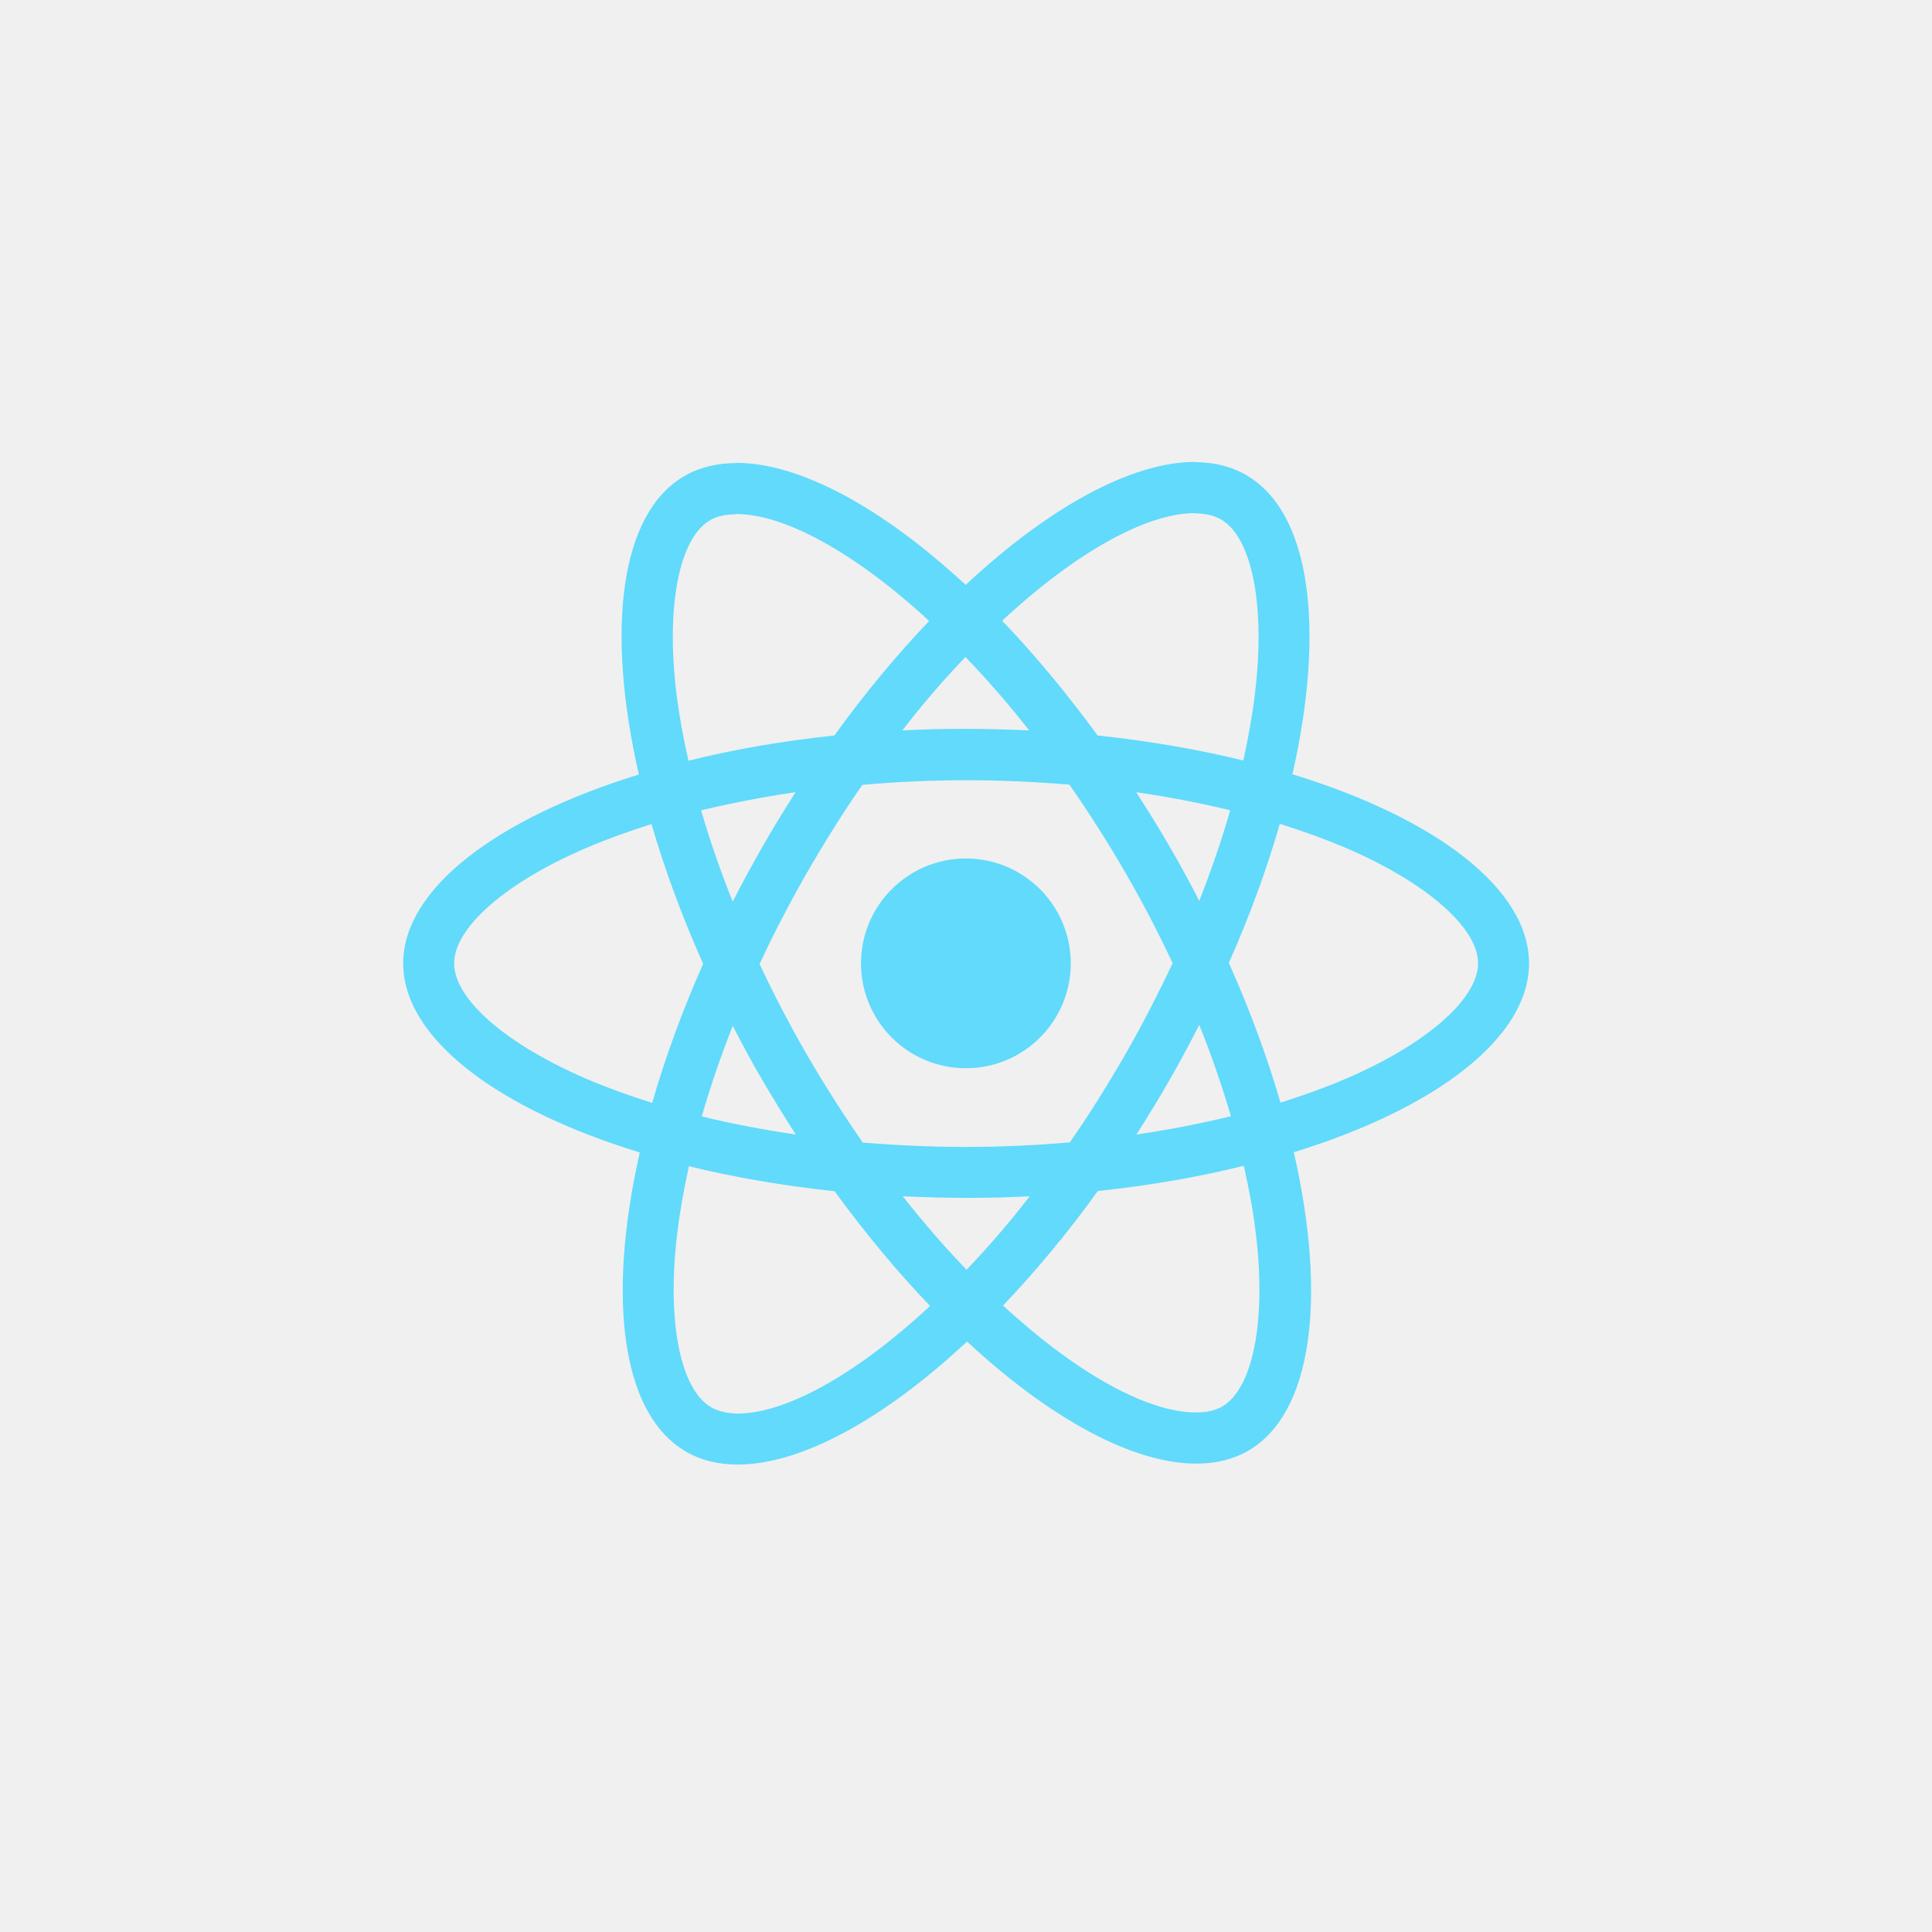
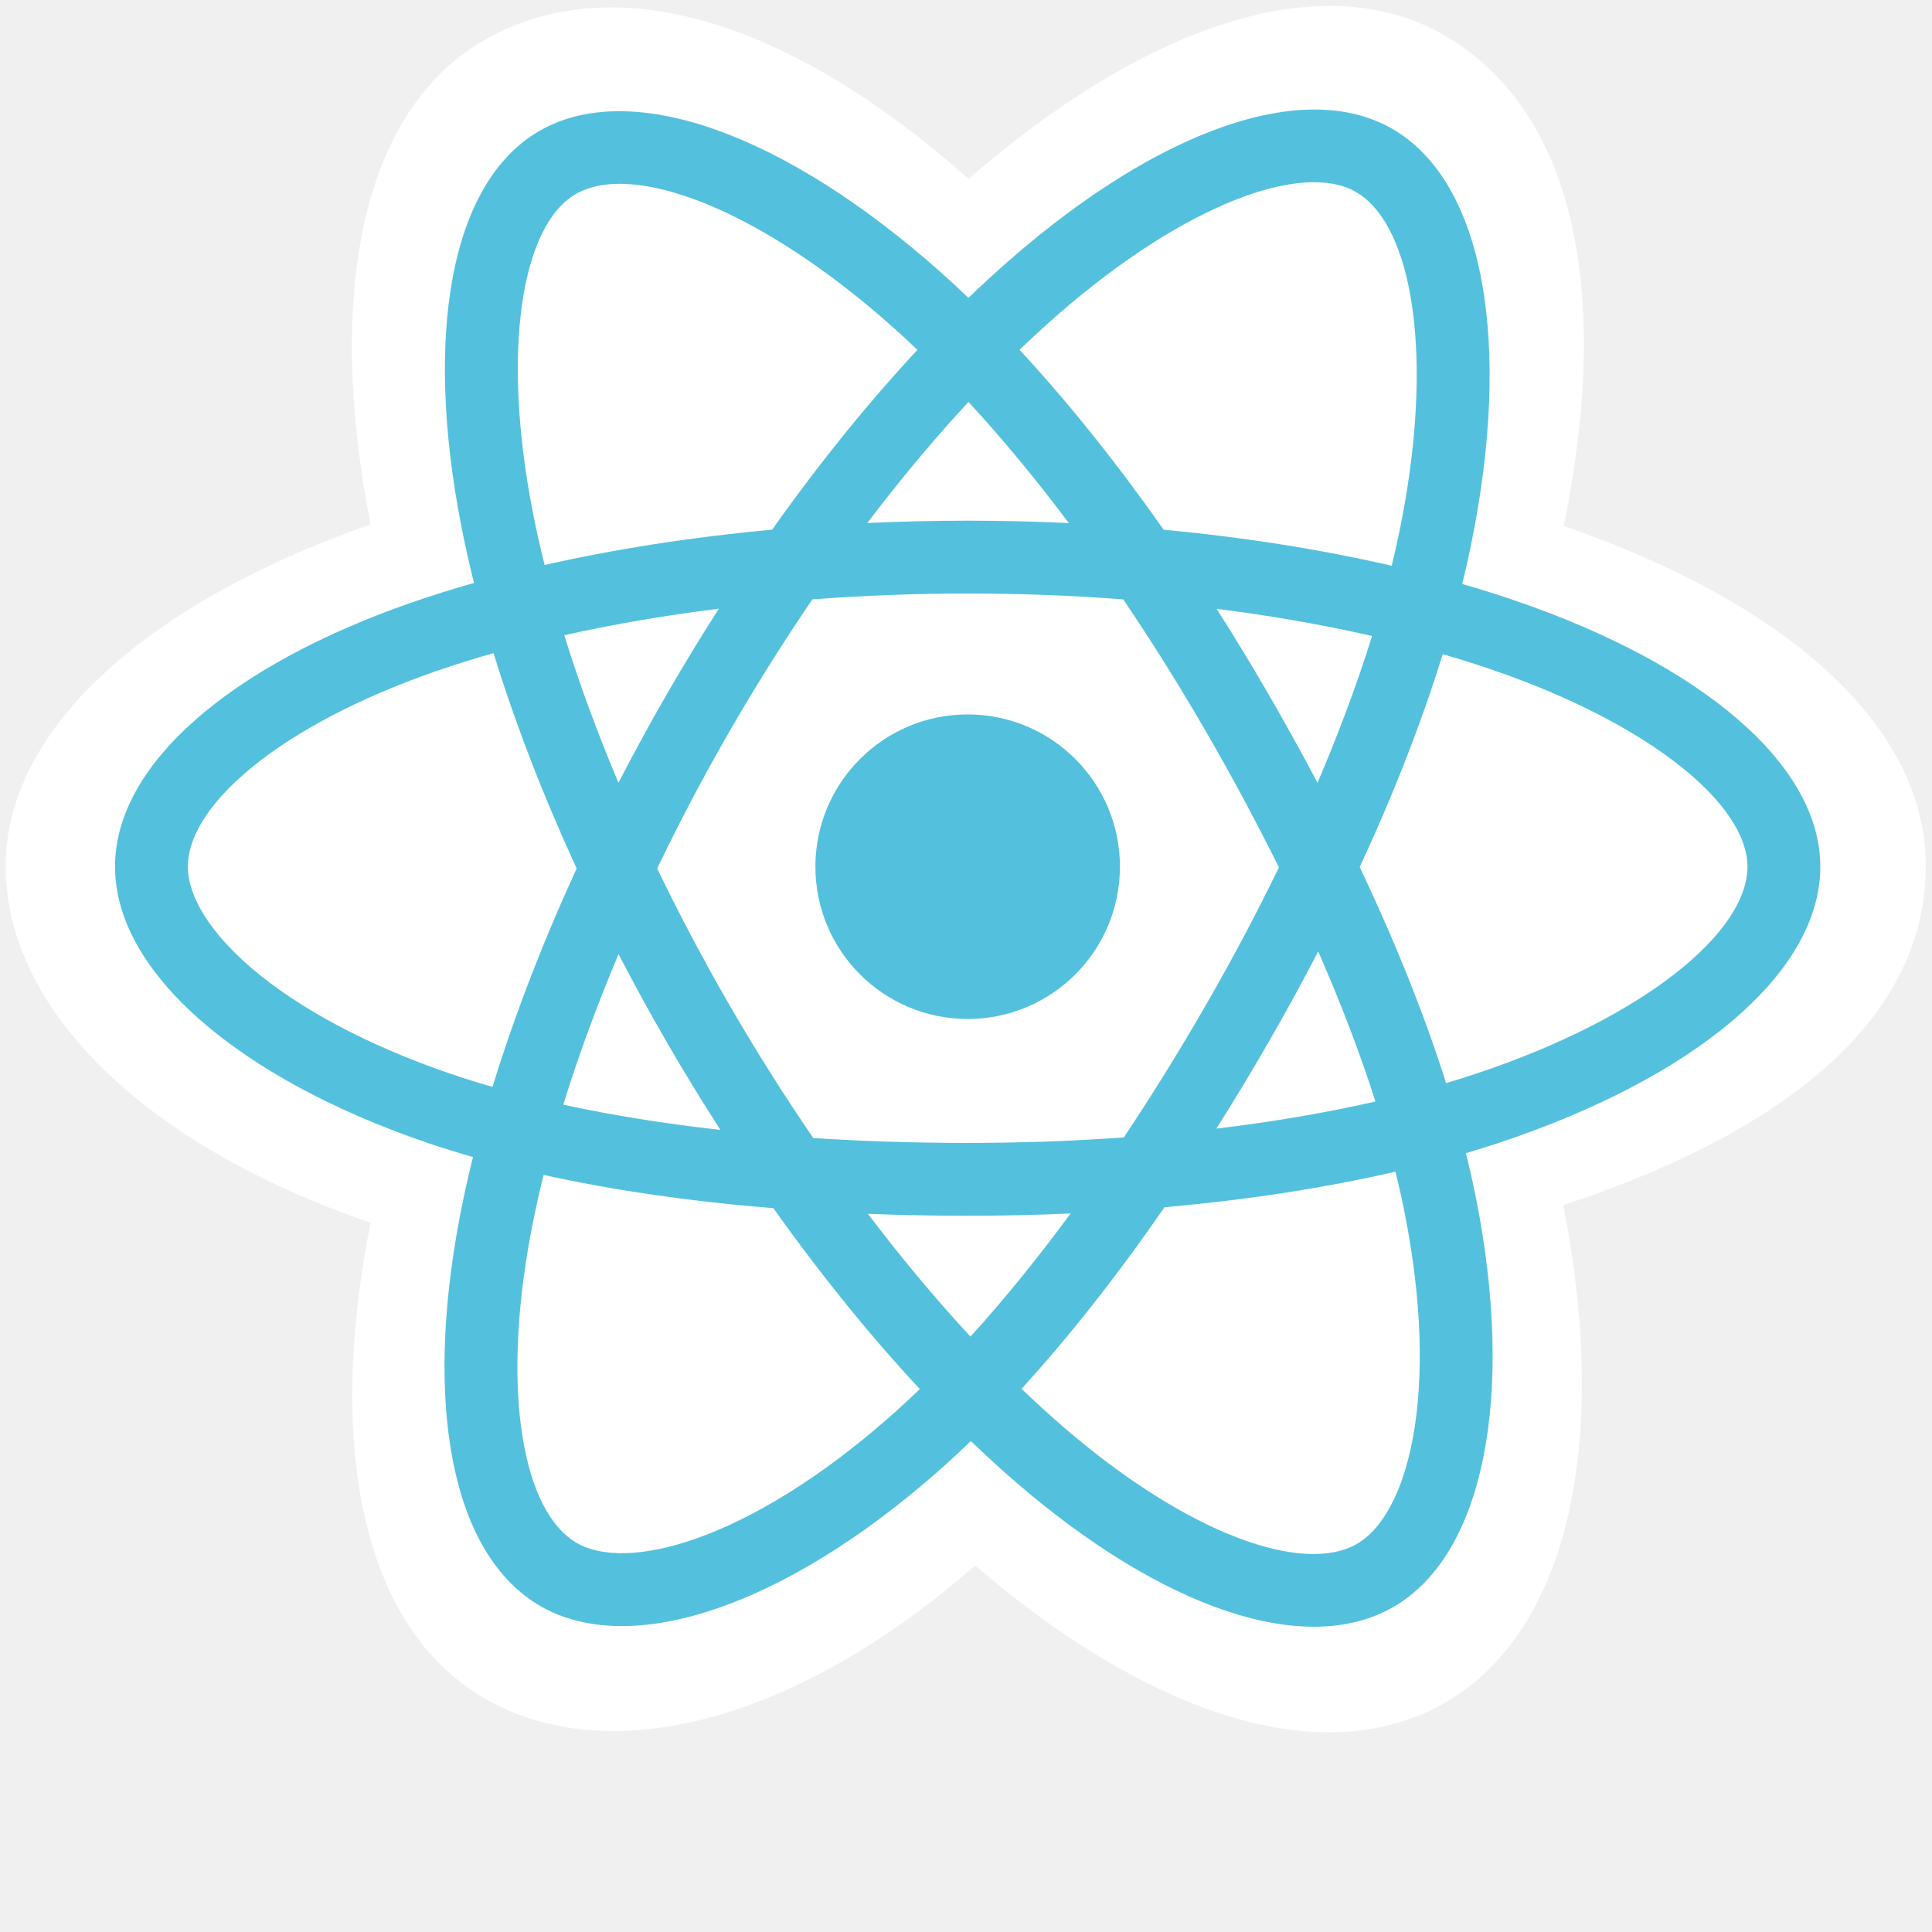
- <svg xmlns="http://www.w3.org/2000/svg" version="1.1" id="Layer_2_1_" x="0px" y="0px" width="2048" height="2048" viewBox="0 0 841.9 595.3" enable-background="new 0 0 841.9 595.3" xml:space="preserve">
-   <g>
-     <path fill="#61DAFB" d="M666.3,296.5c0-32.5-40.7-63.3-103.1-82.4c14.4-63.6,8-114.2-20.2-130.4c-6.5-3.8-14.1-5.6-22.4-5.6v22.3   c4.6,0,8.3,0.9,11.4,2.6c13.6,7.8,19.5,37.5,14.9,75.7c-1.1,9.4-2.9,19.3-5.1,29.4c-19.6-4.8-41-8.5-63.5-10.9   c-13.5-18.5-27.5-35.3-41.6-50c32.6-30.3,63.2-46.9,84-46.9l0-22.3c0,0,0,0,0,0c-27.5,0-63.5,19.6-99.9,53.6   c-36.4-33.8-72.4-53.2-99.9-53.2v22.3c20.7,0,51.4,16.5,84,46.6c-14,14.7-28,31.4-41.3,49.9c-22.6,2.4-44,6.1-63.6,11   c-2.3-10-4-19.7-5.2-29c-4.7-38.2,1.1-67.9,14.6-75.8c3-1.8,6.9-2.6,11.5-2.6l0-22.3c0,0,0,0,0,0c-8.4,0-16,1.8-22.6,5.6   c-28.1,16.2-34.4,66.7-19.9,130.1c-62.2,19.2-102.7,49.9-102.7,82.3c0,32.5,40.7,63.3,103.1,82.4c-14.4,63.6-8,114.2,20.2,130.4   c6.5,3.8,14.1,5.6,22.5,5.6c27.5,0,63.5-19.6,99.9-53.6c36.4,33.8,72.4,53.2,99.9,53.2c8.4,0,16-1.8,22.6-5.6   c28.1-16.2,34.4-66.7,19.9-130.1C625.8,359.7,666.3,328.9,666.3,296.5z M536.1,229.8c-3.7,12.9-8.3,26.2-13.5,39.5   c-4.1-8-8.4-16-13.1-24c-4.6-8-9.5-15.8-14.4-23.4C509.3,224,523,226.6,536.1,229.8z M490.3,336.3c-7.8,13.5-15.8,26.3-24.1,38.2   c-14.9,1.3-30,2-45.2,2c-15.1,0-30.2-0.7-45-1.9c-8.3-11.9-16.4-24.6-24.2-38c-7.6-13.1-14.5-26.4-20.8-39.8   c6.2-13.4,13.2-26.8,20.7-39.9c7.8-13.5,15.8-26.3,24.1-38.2c14.9-1.3,30-2,45.2-2c15.1,0,30.2,0.7,45,1.9   c8.3,11.9,16.4,24.6,24.2,38c7.6,13.1,14.5,26.4,20.8,39.8C504.7,309.8,497.8,323.2,490.3,336.3z M522.6,323.3   c5.4,13.4,10,26.8,13.8,39.8c-13.1,3.2-26.9,5.9-41.2,8c4.9-7.7,9.8-15.6,14.4-23.7C514.2,339.4,518.5,331.3,522.6,323.3z    M421.2,430c-9.3-9.6-18.6-20.3-27.8-32c9,0.4,18.2,0.7,27.5,0.7c9.4,0,18.7-0.2,27.8-0.7C439.7,409.7,430.4,420.4,421.2,430z    M346.8,371.1c-14.2-2.1-27.9-4.7-41-7.9c3.7-12.9,8.3-26.2,13.5-39.5c4.1,8,8.4,16,13.1,24C337.1,355.7,341.9,363.5,346.8,371.1z    M420.7,163c9.3,9.6,18.6,20.3,27.8,32c-9-0.4-18.2-0.7-27.5-0.7c-9.4,0-18.7,0.2-27.8,0.7C402.2,183.3,411.5,172.6,420.7,163z    M346.7,221.9c-4.9,7.7-9.8,15.6-14.4,23.7c-4.6,8-8.9,16-13,24c-5.4-13.4-10-26.8-13.8-39.8C318.6,226.7,332.4,224,346.7,221.9z    M256.2,347.1c-35.4-15.1-58.3-34.9-58.3-50.6c0-15.7,22.9-35.6,58.3-50.6c8.6-3.7,18-7,27.7-10.1c5.7,19.6,13.2,40,22.5,60.9   c-9.2,20.8-16.6,41.1-22.2,60.6C274.3,354.2,264.9,350.8,256.2,347.1z M310,490c-13.6-7.8-19.5-37.5-14.9-75.7   c1.1-9.4,2.9-19.3,5.1-29.4c19.6,4.8,41,8.5,63.5,10.9c13.5,18.5,27.5,35.3,41.6,50c-32.6,30.3-63.2,46.9-84,46.9   C316.8,492.6,313,491.7,310,490z M547.2,413.8c4.7,38.2-1.1,67.9-14.6,75.8c-3,1.8-6.9,2.6-11.5,2.6c-20.7,0-51.4-16.5-84-46.6   c14-14.7,28-31.4,41.3-49.9c22.6-2.4,44-6.1,63.6-11C544.3,394.8,546.1,404.5,547.2,413.8z M585.7,347.1c-8.6,3.7-18,7-27.7,10.1   c-5.7-19.6-13.2-40-22.5-60.9c9.2-20.8,16.6-41.1,22.2-60.6c9.9,3.1,19.3,6.5,28.1,10.2c35.4,15.1,58.3,34.9,58.3,50.6   C644,312.2,621.1,332.1,585.7,347.1z" />
-     <polygon fill="#61DAFB" points="320.8,78.4 320.8,78.4 320.8,78.4  " />
-     <circle fill="#61DAFB" cx="420.9" cy="296.5" r="45.7" />
-     <polygon fill="#61DAFB" points="520.5,78.1 520.5,78.1 520.5,78.1  " />
-   </g>
+ <svg xmlns="http://www.w3.org/2000/svg" width="2048" height="2048" viewBox="0 0 256 230" preserveAspectRatio="xMinYMin meet">
+   <path d="M.754 114.75c0 19.215 18.763 37.152 48.343 47.263-5.907 29.737-1.058 53.706 15.136 63.045 16.645 9.6 41.443 2.955 64.98-17.62 22.943 19.744 46.13 27.514 62.31 18.148 16.63-9.627 21.687-35.221 15.617-65.887 30.81-10.186 48.044-25.481 48.044-44.949 0-18.769-18.797-35.006-47.979-45.052 6.535-31.933.998-55.32-15.867-65.045-16.259-9.376-39.716-1.204-62.996 19.056C104.122 2.205 80.897-4.36 64.05 5.392 47.806 14.795 43.171 39.2 49.097 69.487 20.515 79.452.754 96.057.754 114.75z" fill="#FFF" />
+   <path d="M201.025 79.674a151.364 151.364 0 0 0-7.274-2.292 137.5 137.5 0 0 0 1.124-4.961c5.506-26.728 1.906-48.26-10.388-55.348-11.787-6.798-31.065.29-50.535 17.233a151.136 151.136 0 0 0-5.626 5.163 137.573 137.573 0 0 0-3.744-3.458c-20.405-18.118-40.858-25.752-53.139-18.643-11.776 6.817-15.264 27.06-10.307 52.39a150.91 150.91 0 0 0 1.67 7.484c-2.894.822-5.689 1.698-8.363 2.63-23.922 8.34-39.2 21.412-39.2 34.97 0 14.004 16.4 28.05 41.318 36.566a128.44 128.44 0 0 0 6.11 1.91 147.813 147.813 0 0 0-1.775 8.067c-4.726 24.89-1.035 44.653 10.71 51.428 12.131 6.995 32.491-.195 52.317-17.525 1.567-1.37 3.14-2.823 4.715-4.346a148.34 148.34 0 0 0 6.108 5.573c19.204 16.525 38.17 23.198 49.905 16.405 12.12-7.016 16.058-28.247 10.944-54.078-.39-1.973-.845-3.988-1.355-6.04 1.43-.422 2.833-.858 4.202-1.312 25.904-8.582 42.757-22.457 42.757-36.648 0-13.607-15.77-26.767-40.174-35.168z" fill="#53C1DE" />
+   <path d="M195.406 142.328c-1.235.409-2.503.804-3.795 1.187-2.86-9.053-6.72-18.68-11.442-28.625 4.507-9.71 8.217-19.213 10.997-28.208 2.311.67 4.555 1.375 6.717 2.12 20.91 7.197 33.664 17.84 33.664 26.04 0 8.735-13.775 20.075-36.14 27.486zm-9.28 18.389c2.261 11.422 2.584 21.749 1.086 29.822-1.346 7.254-4.052 12.09-7.398 14.027-7.121 4.122-22.35-1.236-38.772-15.368-1.883-1.62-3.78-3.35-5.682-5.18 6.367-6.964 12.73-15.06 18.94-24.05 10.924-.969 21.244-2.554 30.603-4.717.46 1.86.87 3.683 1.223 5.466zm-93.85 43.137c-6.957 2.457-12.498 2.527-15.847.596-7.128-4.11-10.09-19.98-6.049-41.265a138.507 138.507 0 0 1 1.65-7.502c9.255 2.047 19.5 3.52 30.45 4.408 6.251 8.797 12.798 16.883 19.396 23.964a118.863 118.863 0 0 1-4.305 3.964c-8.767 7.664-17.552 13.1-25.294 15.835zm-32.593-61.58c-11.018-3.766-20.117-8.66-26.354-14-5.604-4.8-8.434-9.565-8.434-13.432 0-8.227 12.267-18.722 32.726-25.855a139.276 139.276 0 0 1 7.777-2.447c2.828 9.197 6.537 18.813 11.013 28.537-4.534 9.869-8.296 19.638-11.15 28.943a118.908 118.908 0 0 1-5.578-1.746zm10.926-74.37c-4.247-21.703-1.427-38.074 5.67-42.182 7.56-4.376 24.275 1.864 41.893 17.507 1.126 1 2.257 2.047 3.39 3.13-6.564 7.049-13.051 15.074-19.248 23.82-10.627.985-20.8 2.567-30.152 4.686a141.525 141.525 0 0 1-1.553-6.962zm97.467 24.067a306.982 306.982 0 0 0-6.871-11.3c7.21.91 14.117 2.12 20.603 3.601-1.947 6.241-4.374 12.767-7.232 19.457a336.42 336.42 0 0 0-6.5-11.758zm-39.747-38.714c4.452 4.823 8.911 10.209 13.297 16.052a284.245 284.245 0 0 0-26.706-.006c4.39-5.789 8.887-11.167 13.409-16.046zm-40.002 38.78a285.24 285.24 0 0 0-6.378 11.685c-2.811-6.667-5.216-13.222-7.18-19.552 6.447-1.443 13.322-2.622 20.485-3.517a283.79 283.79 0 0 0-6.927 11.384zm7.133 57.683c-7.4-.826-14.379-1.945-20.824-3.348 1.995-6.442 4.453-13.138 7.324-19.948a283.494 283.494 0 0 0 6.406 11.692 285.27 285.27 0 0 0 7.094 11.604zm33.136 27.389c-4.575-4.937-9.138-10.397-13.595-16.27 4.326.17 8.737.256 13.22.256 4.606 0 9.159-.103 13.64-.303-4.4 5.98-8.843 11.448-13.265 16.317zm46.072-51.032c3.02 6.884 5.566 13.544 7.588 19.877-6.552 1.495-13.625 2.699-21.078 3.593a337.537 337.537 0 0 0 6.937-11.498 306.632 306.632 0 0 0 6.553-11.972zm-14.915 7.15a316.478 316.478 0 0 1-10.84 17.49c-6.704.479-13.632.726-20.692.726-7.031 0-13.871-.219-20.458-.646A273.798 273.798 0 0 1 96.72 133.28a271.334 271.334 0 0 1-9.64-18.206 273.864 273.864 0 0 1 9.611-18.216v.002a271.252 271.252 0 0 1 10.956-17.442c6.72-.508 13.61-.774 20.575-.774 6.996 0 13.895.268 20.613.78a290.704 290.704 0 0 1 10.887 17.383 316.418 316.418 0 0 1 9.741 18.13 290.806 290.806 0 0 1-9.709 18.29zm19.913-107.792c7.566 4.364 10.509 21.961 5.755 45.038a127.525 127.525 0 0 1-1.016 4.492c-9.374-2.163-19.554-3.773-30.212-4.773-6.209-8.841-12.642-16.88-19.1-23.838a141.92 141.92 0 0 1 5.196-4.766c16.682-14.518 32.273-20.25 39.377-16.153z" fill="#FFF" />
+   <path d="M128.221 94.665c11.144 0 20.177 9.034 20.177 20.177 0 11.144-9.033 20.178-20.177 20.178-11.143 0-20.177-9.034-20.177-20.178 0-11.143 9.034-20.177 20.177-20.177" fill="#53C1DE" />
</svg>
